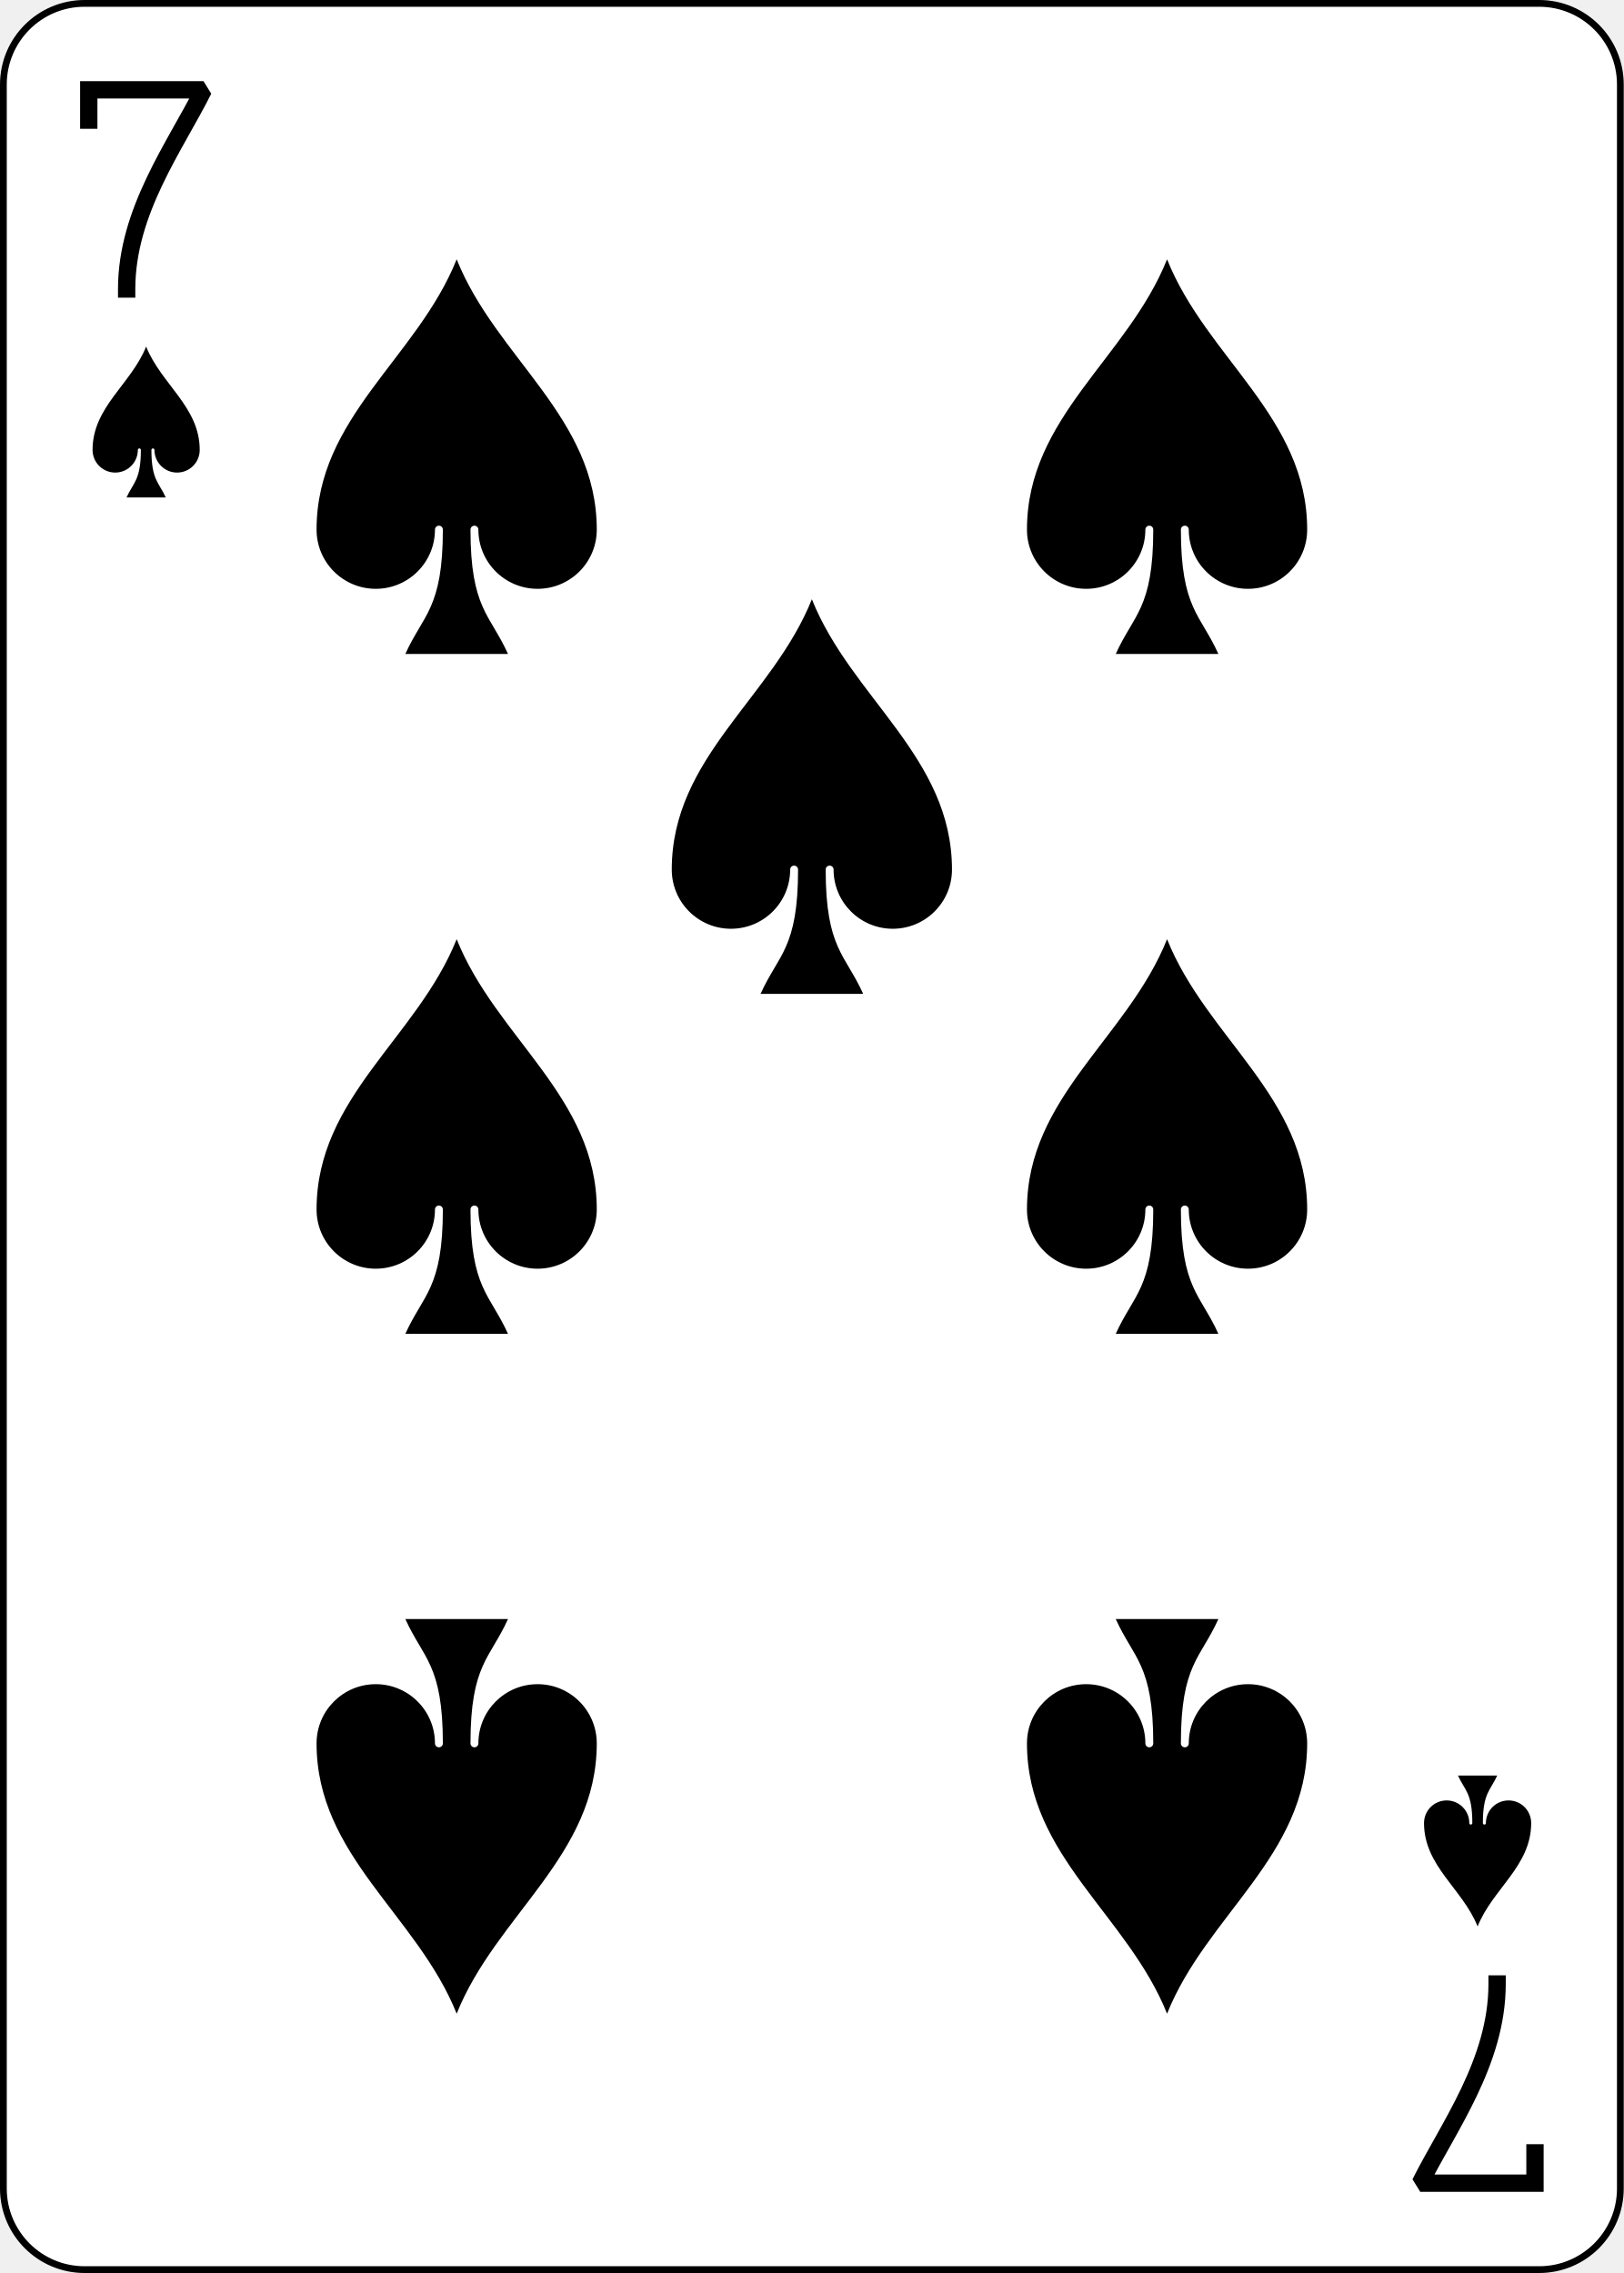
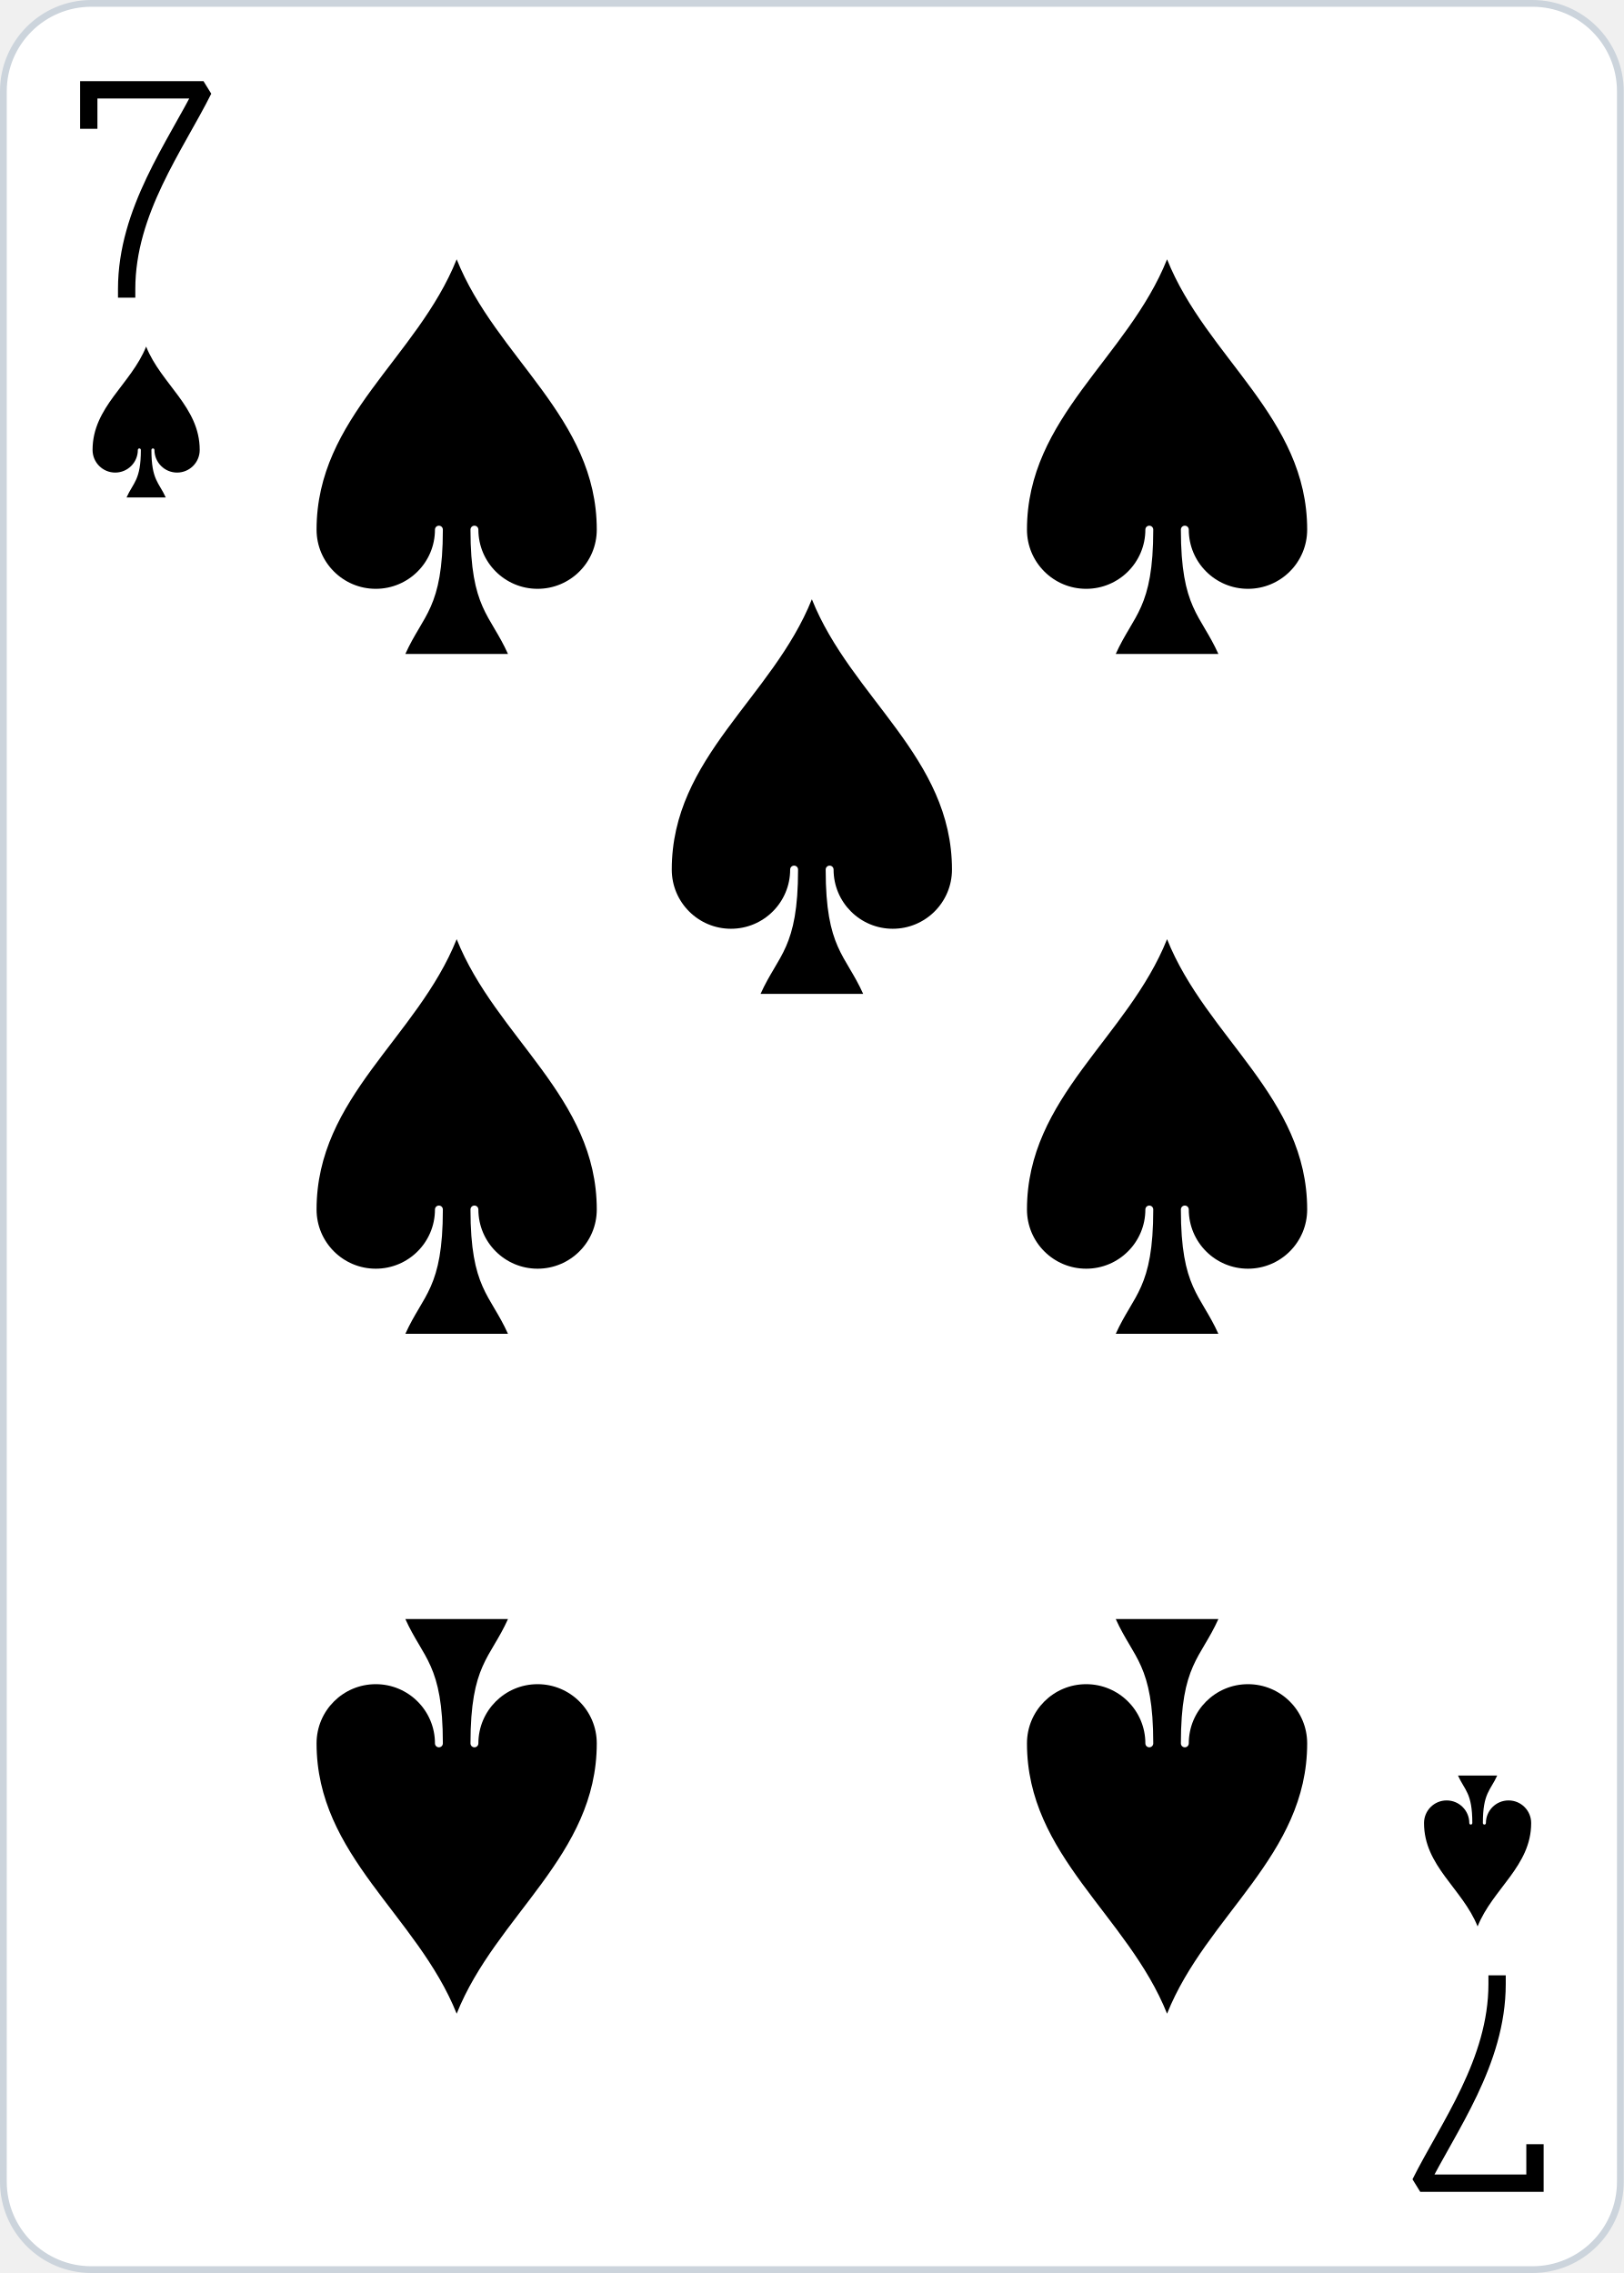
<svg xmlns="http://www.w3.org/2000/svg" xmlns:xlink="http://www.w3.org/1999/xlink" class="card" face="7S" height="3.5in" preserveAspectRatio="none" viewBox="-120 -168 240 336" width="2.5in">
  <defs>
    <symbol id="SS7" viewBox="-600 -600 1200 1200" preserveAspectRatio="xMinYMid">
      <path d="M0 -500C100 -250 355 -100 355 185A150 150 0 0 1 55 185A10 10 0 0 0 35 185C35 385 85 400 130 500L-130 500C-85 400 -35 385 -35 185A10 10 0 0 0 -55 185A150 150 0 0 1 -355 185C-355 -100 -100 -250 0 -500Z" fill="black" />
    </symbol>
    <symbol id="VS7" viewBox="-500 -500 1000 1000" preserveAspectRatio="xMinYMid">
      <path d="M-265 -320L-265 -460L265 -460C135 -200 -90 100 -90 460" stroke="black" stroke-width="80" stroke-linecap="square" stroke-miterlimit="1.5" fill="none" />
    </symbol>
  </defs>
-   <rect width="239" height="335" x="-119.5" y="-167.5" rx="12" ry="12" fill="white" stroke="black" />
+   <rect width="239" height="335" x="-119.5" y="-167.5" rx="13" ry="13" fill="#ffffff" stroke="#ccd4dc" />
  <use xlink:href="#VS7" height="32" width="32" x="-114.4" y="-156" />
  <use xlink:href="#SS7" height="26.769" width="26.769" x="-111.784" y="-119" />
  <use xlink:href="#SS7" height="70" width="70" x="-87.501" y="-135.501" />
  <use xlink:href="#SS7" height="70" width="70" x="17.501" y="-135.501" />
  <use xlink:href="#SS7" height="70" width="70" x="-87.501" y="-35" />
  <use xlink:href="#SS7" height="70" width="70" x="17.501" y="-35" />
  <use xlink:href="#SS7" height="70" width="70" x="-35" y="-85.25" />
  <g transform="rotate(180)">
    <use xlink:href="#VS7" height="32" width="32" x="-114.4" y="-156" />
    <use xlink:href="#SS7" height="26.769" width="26.769" x="-111.784" y="-119" />
    <use xlink:href="#SS7" height="70" width="70" x="-87.501" y="-135.501" />
    <use xlink:href="#SS7" height="70" width="70" x="17.501" y="-135.501" />
  </g>
</svg>
